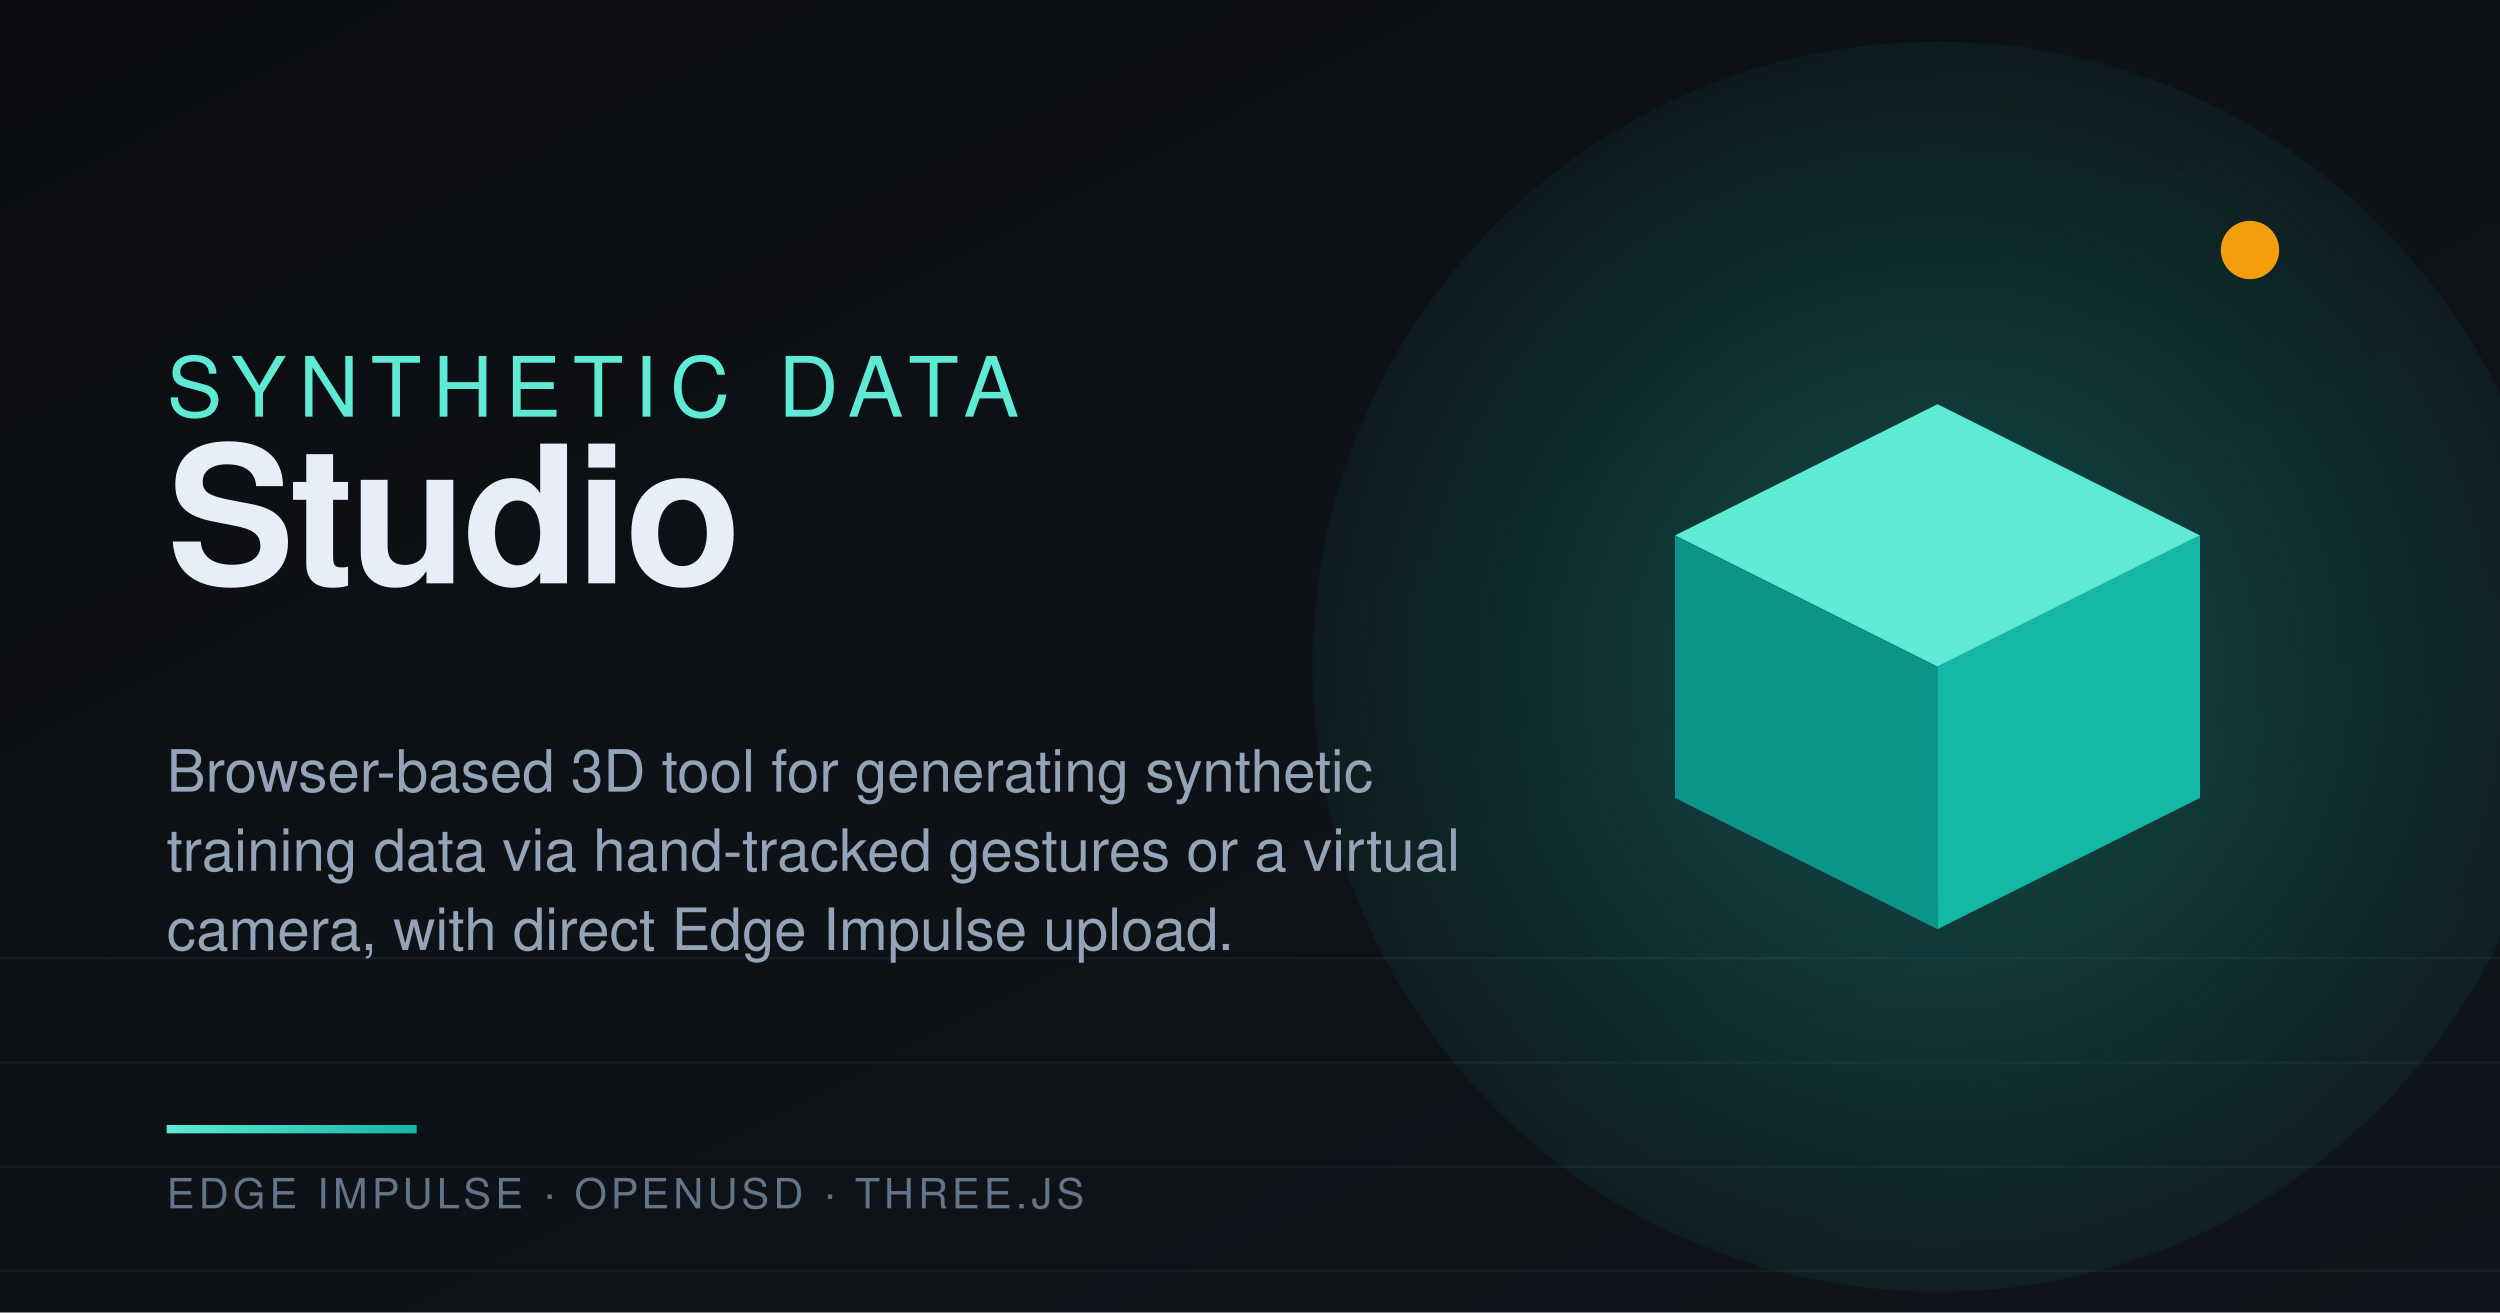
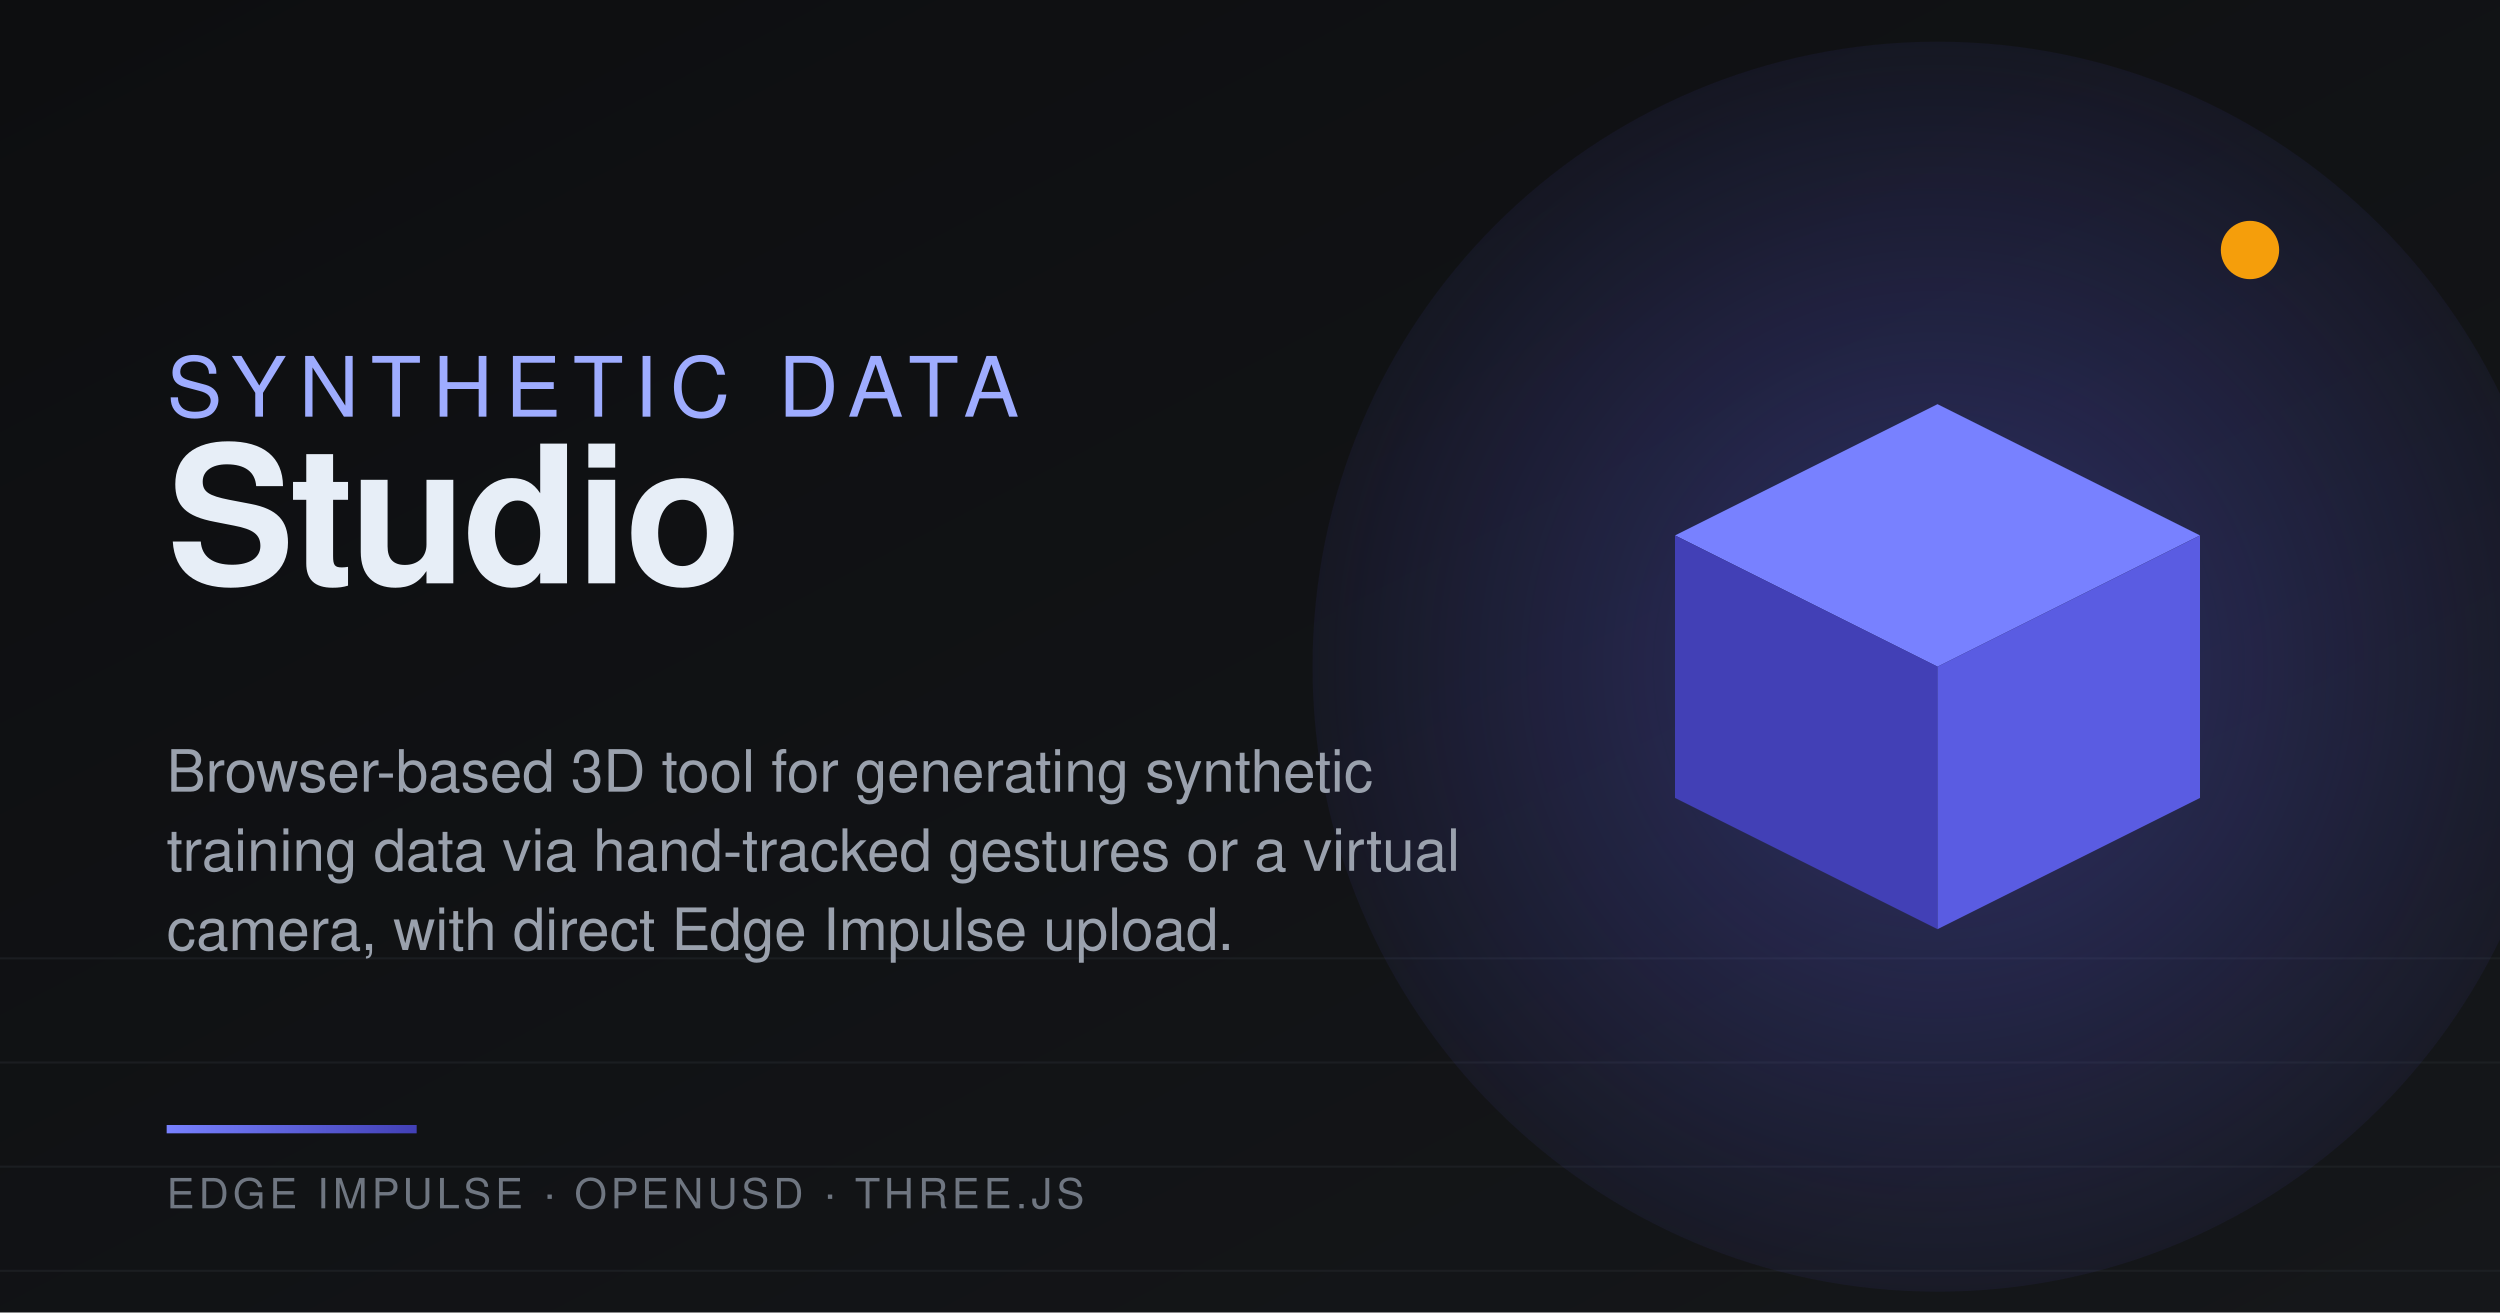
<svg xmlns="http://www.w3.org/2000/svg" viewBox="0 0 1200 630" width="1200" height="630">
  <defs>
    <linearGradient id="bg" x1="0" y1="0" x2="1" y2="1">
-       <stop offset="0" stop-color="#0b0d10" />
-       <stop offset="1" stop-color="#11161c" />
+       <stop offset="0" stop-color="#0d0e10" />
+       <stop offset="1" stop-color="#15171a" />
    </linearGradient>
    <linearGradient id="accent" x1="0" y1="0" x2="1" y2="0">
-       <stop offset="0" stop-color="#5eead4" />
-       <stop offset="1" stop-color="#14b8a6" />
+       <stop offset="0" stop-color="#7881ff" />
+       <stop offset="1" stop-color="#4240b6" />
    </linearGradient>
    <radialGradient id="cubeGlow" cx="0.5" cy="0.5" r="0.6">
-       <stop offset="0" stop-color="#14b8a6" stop-opacity="0.35" />
-       <stop offset="1" stop-color="#14b8a6" stop-opacity="0" />
+       <stop offset="0" stop-color="#5a5ce2" stop-opacity="0.40" />
+       <stop offset="1" stop-color="#5a5ce2" stop-opacity="0" />
    </radialGradient>
  </defs>
  <rect width="1200" height="630" fill="url(#bg)" />
-   <g stroke="#1c2530" stroke-width="1" opacity="0.6">
+   <g stroke="#1f2226" stroke-width="1" opacity="0.7">
    <path d="M0 460 L1200 460" />
    <path d="M0 510 L1200 510" />
    <path d="M0 560 L1200 560" />
    <path d="M0 610 L1200 610" />
  </g>
  <circle cx="930" cy="320" r="300" fill="url(#cubeGlow)" />
  <g transform="translate(930 320) scale(7)">
-     <path d="M 0 -18 L 18 -9 L 0 0 L -18 -9 Z" fill="#5eead4" />
-     <path d="M -18 -9 L 0 0 L 0 18 L -18 9 Z" fill="#0d9488" />
-     <path d="M 18 -9 L 0 0 L 0 18 L 18 9 Z" fill="#14b8a6" />
+     <path d="M 0 -18 L 18 -9 L 0 0 L -18 -9 Z" fill="#7881ff" />
+     <path d="M -18 -9 L 0 0 L 0 18 L -18 9 Z" fill="#4240b6" />
+     <path d="M 18 -9 L 0 0 L 0 18 L 18 9 Z" fill="#5a5ce2" />
  </g>
  <circle cx="1080" cy="120" r="14" fill="#f59e0b" />
  <g font-family="Helvetica Neue, Helvetica, Arial, sans-serif" fill="#e7eef7">
-     <text x="80" y="200" font-size="40" font-weight="500" fill="#5eead4" letter-spacing="6">SYNTHETIC DATA</text>
+     <text x="80" y="200" font-size="40" font-weight="500" fill="#9eacff" letter-spacing="6">SYNTHETIC DATA</text>
    <text x="80" y="280" font-size="92" font-weight="700" letter-spacing="-2">Studio</text>
-     <text x="80" y="380" font-size="28" font-weight="400" fill="#94a3b8">
+     <text x="80" y="380" font-size="28" font-weight="400" fill="#9aa1ad">
      <tspan x="80" dy="0">Browser-based 3D tool for generating synthetic</tspan>
      <tspan x="80" dy="38">training data via hand-tracked gestures or a virtual</tspan>
      <tspan x="80" dy="38">camera, with direct Edge Impulse upload.</tspan>
    </text>
  </g>
  <rect x="80" y="540" width="120" height="4" fill="url(#accent)" />
-   <text x="80" y="580" font-family="Helvetica Neue, Helvetica, Arial, sans-serif" font-size="20" fill="#64748b" letter-spacing="2">EDGE IMPULSE · OPENUSD · THREE.JS</text>
+   <text x="80" y="580" font-family="Helvetica Neue, Helvetica, Arial, sans-serif" font-size="20" fill="#6f7681" letter-spacing="2">EDGE IMPULSE · OPENUSD · THREE.JS</text>
</svg>
